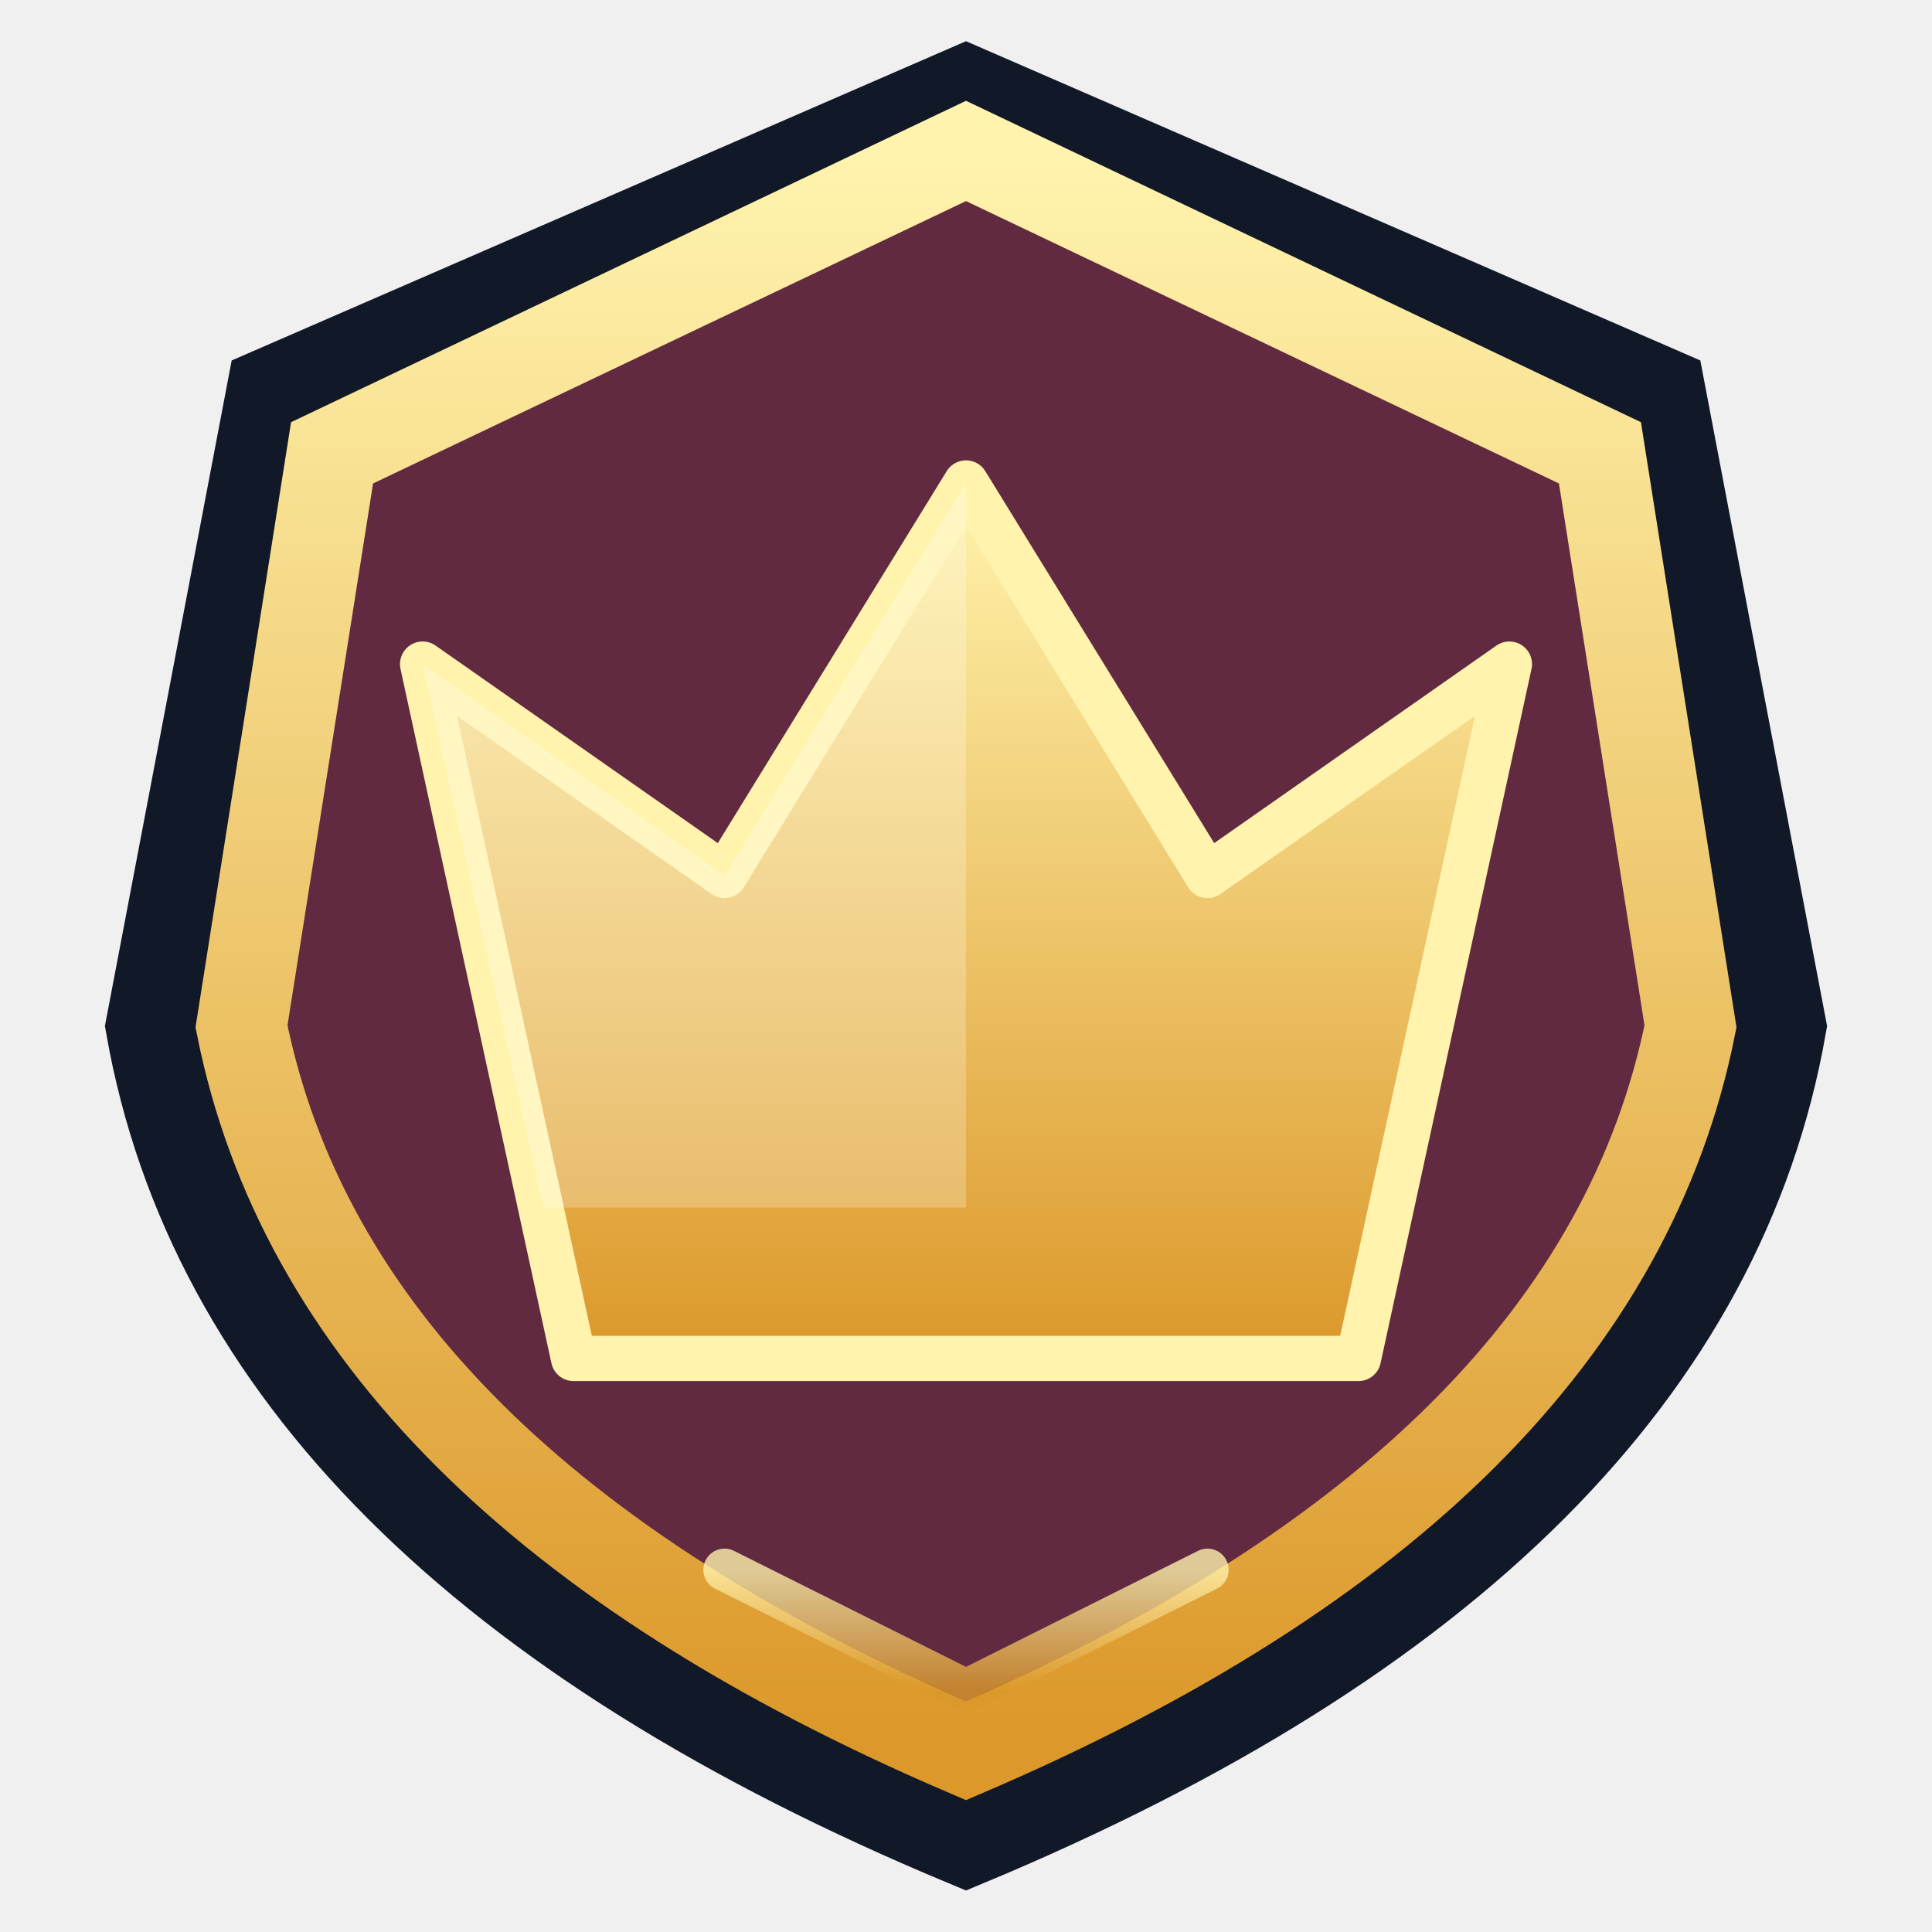
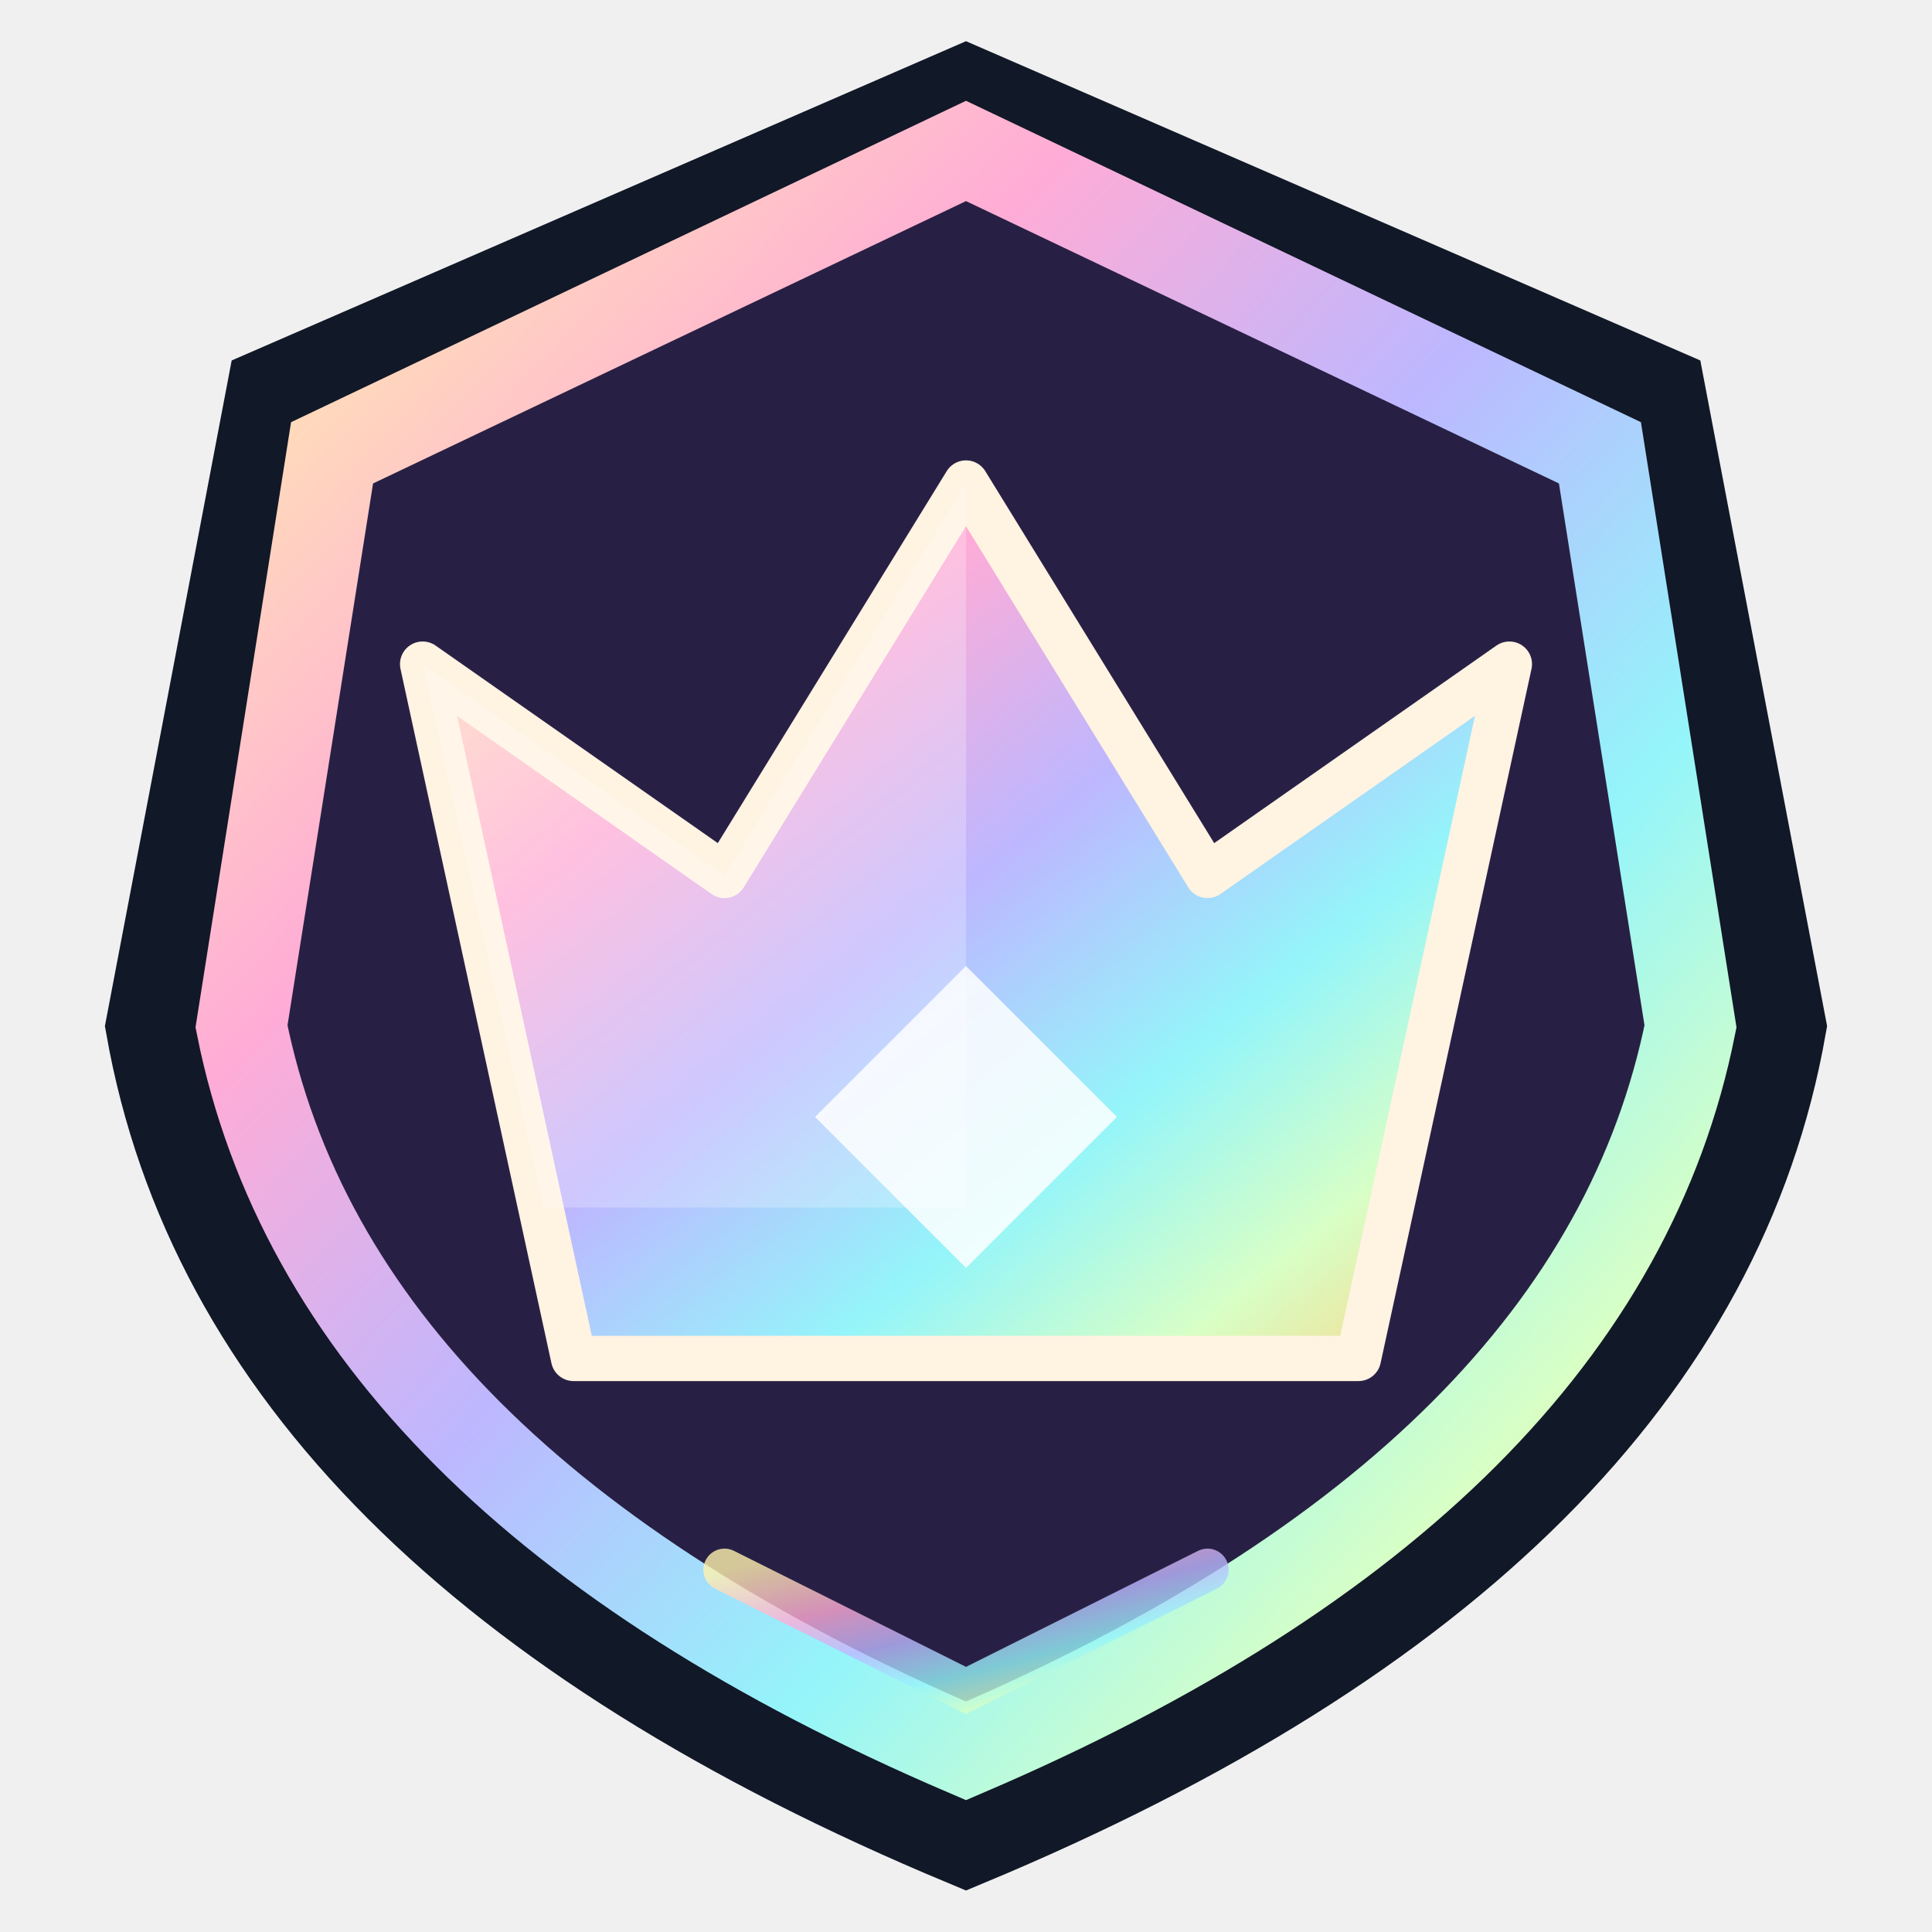
<svg xmlns="http://www.w3.org/2000/svg" viewBox="0 0 64 64">
  <defs>
-     <linearGradient id="metal" x2="0" y2="1">
+     <linearGradient id="metal" x1="0%" y1="0%" x2="100%" y2="100%">
      <stop stop-color="#fff3ad" />
-       <stop offset="1" stop-color="#dc982a" />
+       <stop offset=".28" stop-color="#ffacd6" />
+       <stop offset=".48" stop-color="#bdb7ff" />
+       <stop offset=".68" stop-color="#94f5fa" />
+       <stop offset=".84" stop-color="#d7ffc6" />
+       <stop offset="1" stop-color="#ffd080" />
    </linearGradient>
  </defs>
-   <path d="M32 3 55 13 59 34Q56 51 32 61 8 51 5 34L9 13Z" fill="#612a41" stroke="#111827" stroke-width="3" />
+   <path d="M32 3 55 13 59 34Q56 51 32 61 8 51 5 34L9 13Z" fill="#282044" stroke="#111827" stroke-width="3" />
  <path d="M32 5 53 15 56 34Q53 49 32 58 11 49 8 34L11 15Z" fill="none" stroke="url(#metal)" stroke-width="3" />
-   <path d="M14 22 24 29 32 16 40 29 50 22 45 45H19Z" fill="url(#metal)" stroke="#fff3ad" stroke-width="1.5" stroke-linejoin="round" />
+   <path d="M14 22 24 29 32 16 40 29 50 22 45 45H19Z" fill="url(#metal)" stroke="#fff3e2" stroke-width="1.5" stroke-linejoin="round" />
  <path d="M14 22 24 29 32 16V40H18Z" fill="#fff" opacity=".24" />
+   <path d="M32 32 37 37 32 42 27 37Z" fill="#fff" opacity=".84" />
  <path d="M24 52L32 56 40 52" fill="none" stroke="url(#metal)" stroke-width="1.4" stroke-linecap="round" opacity=".8" />
</svg>
